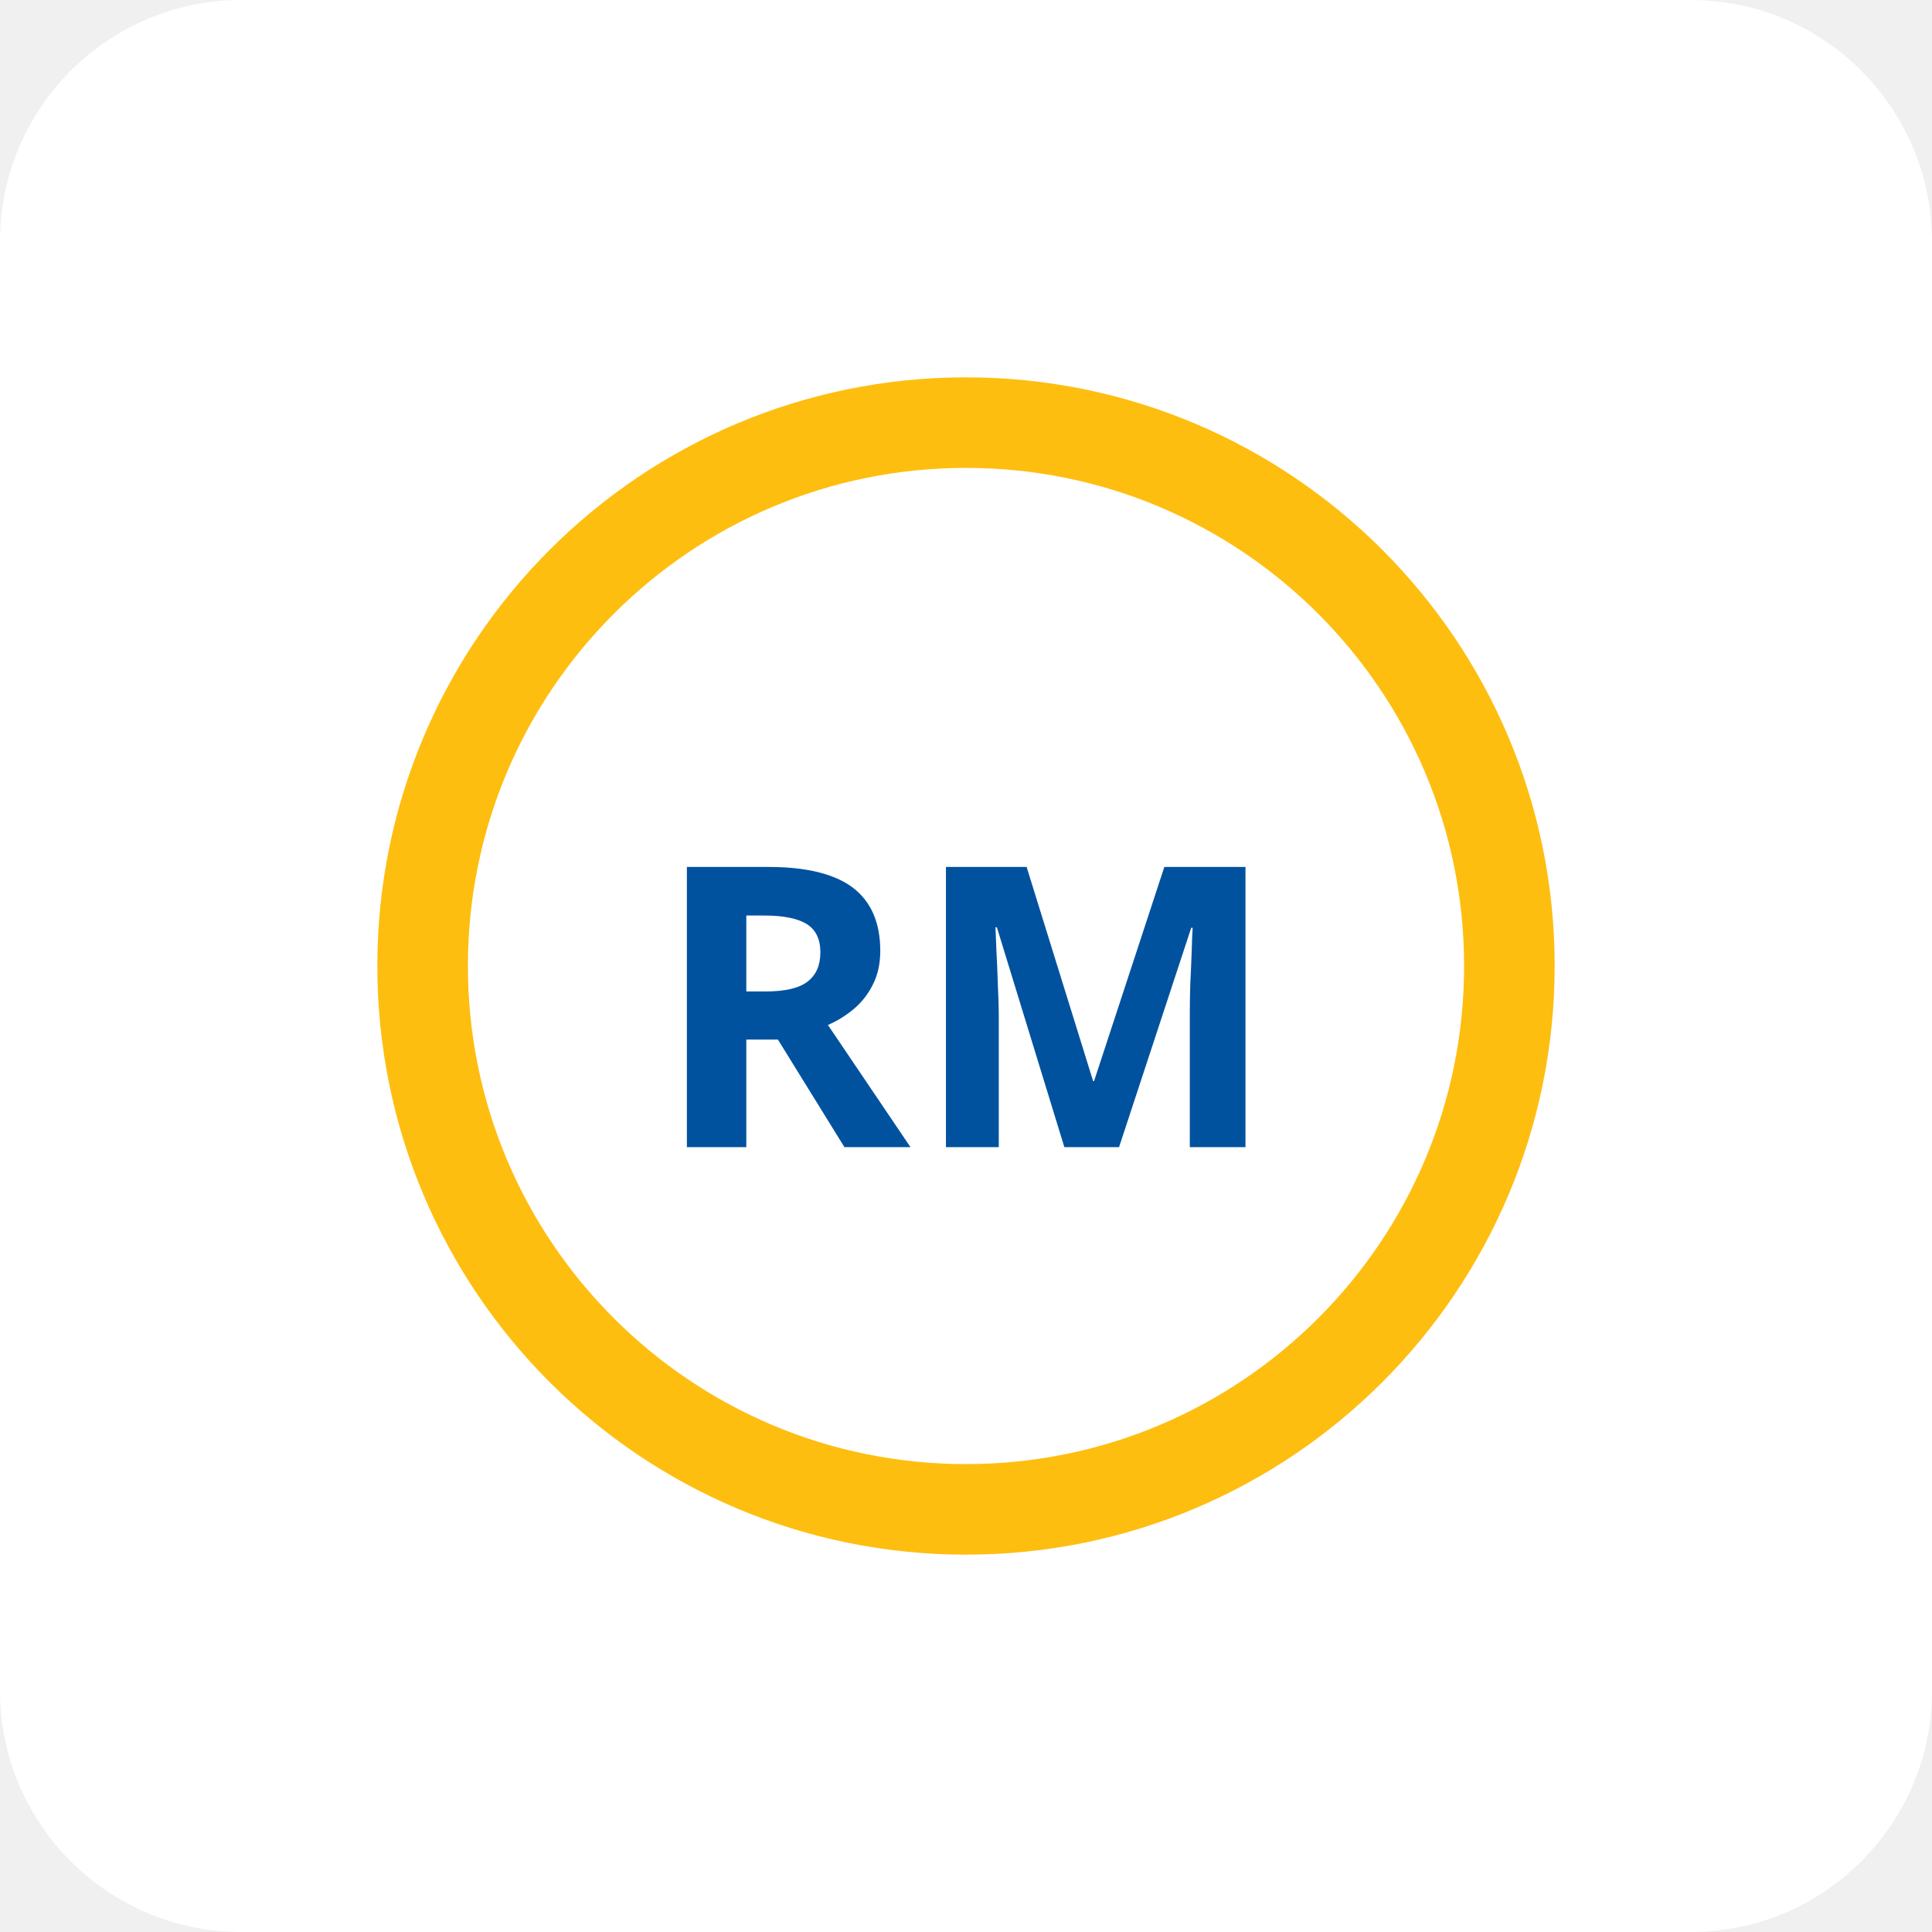
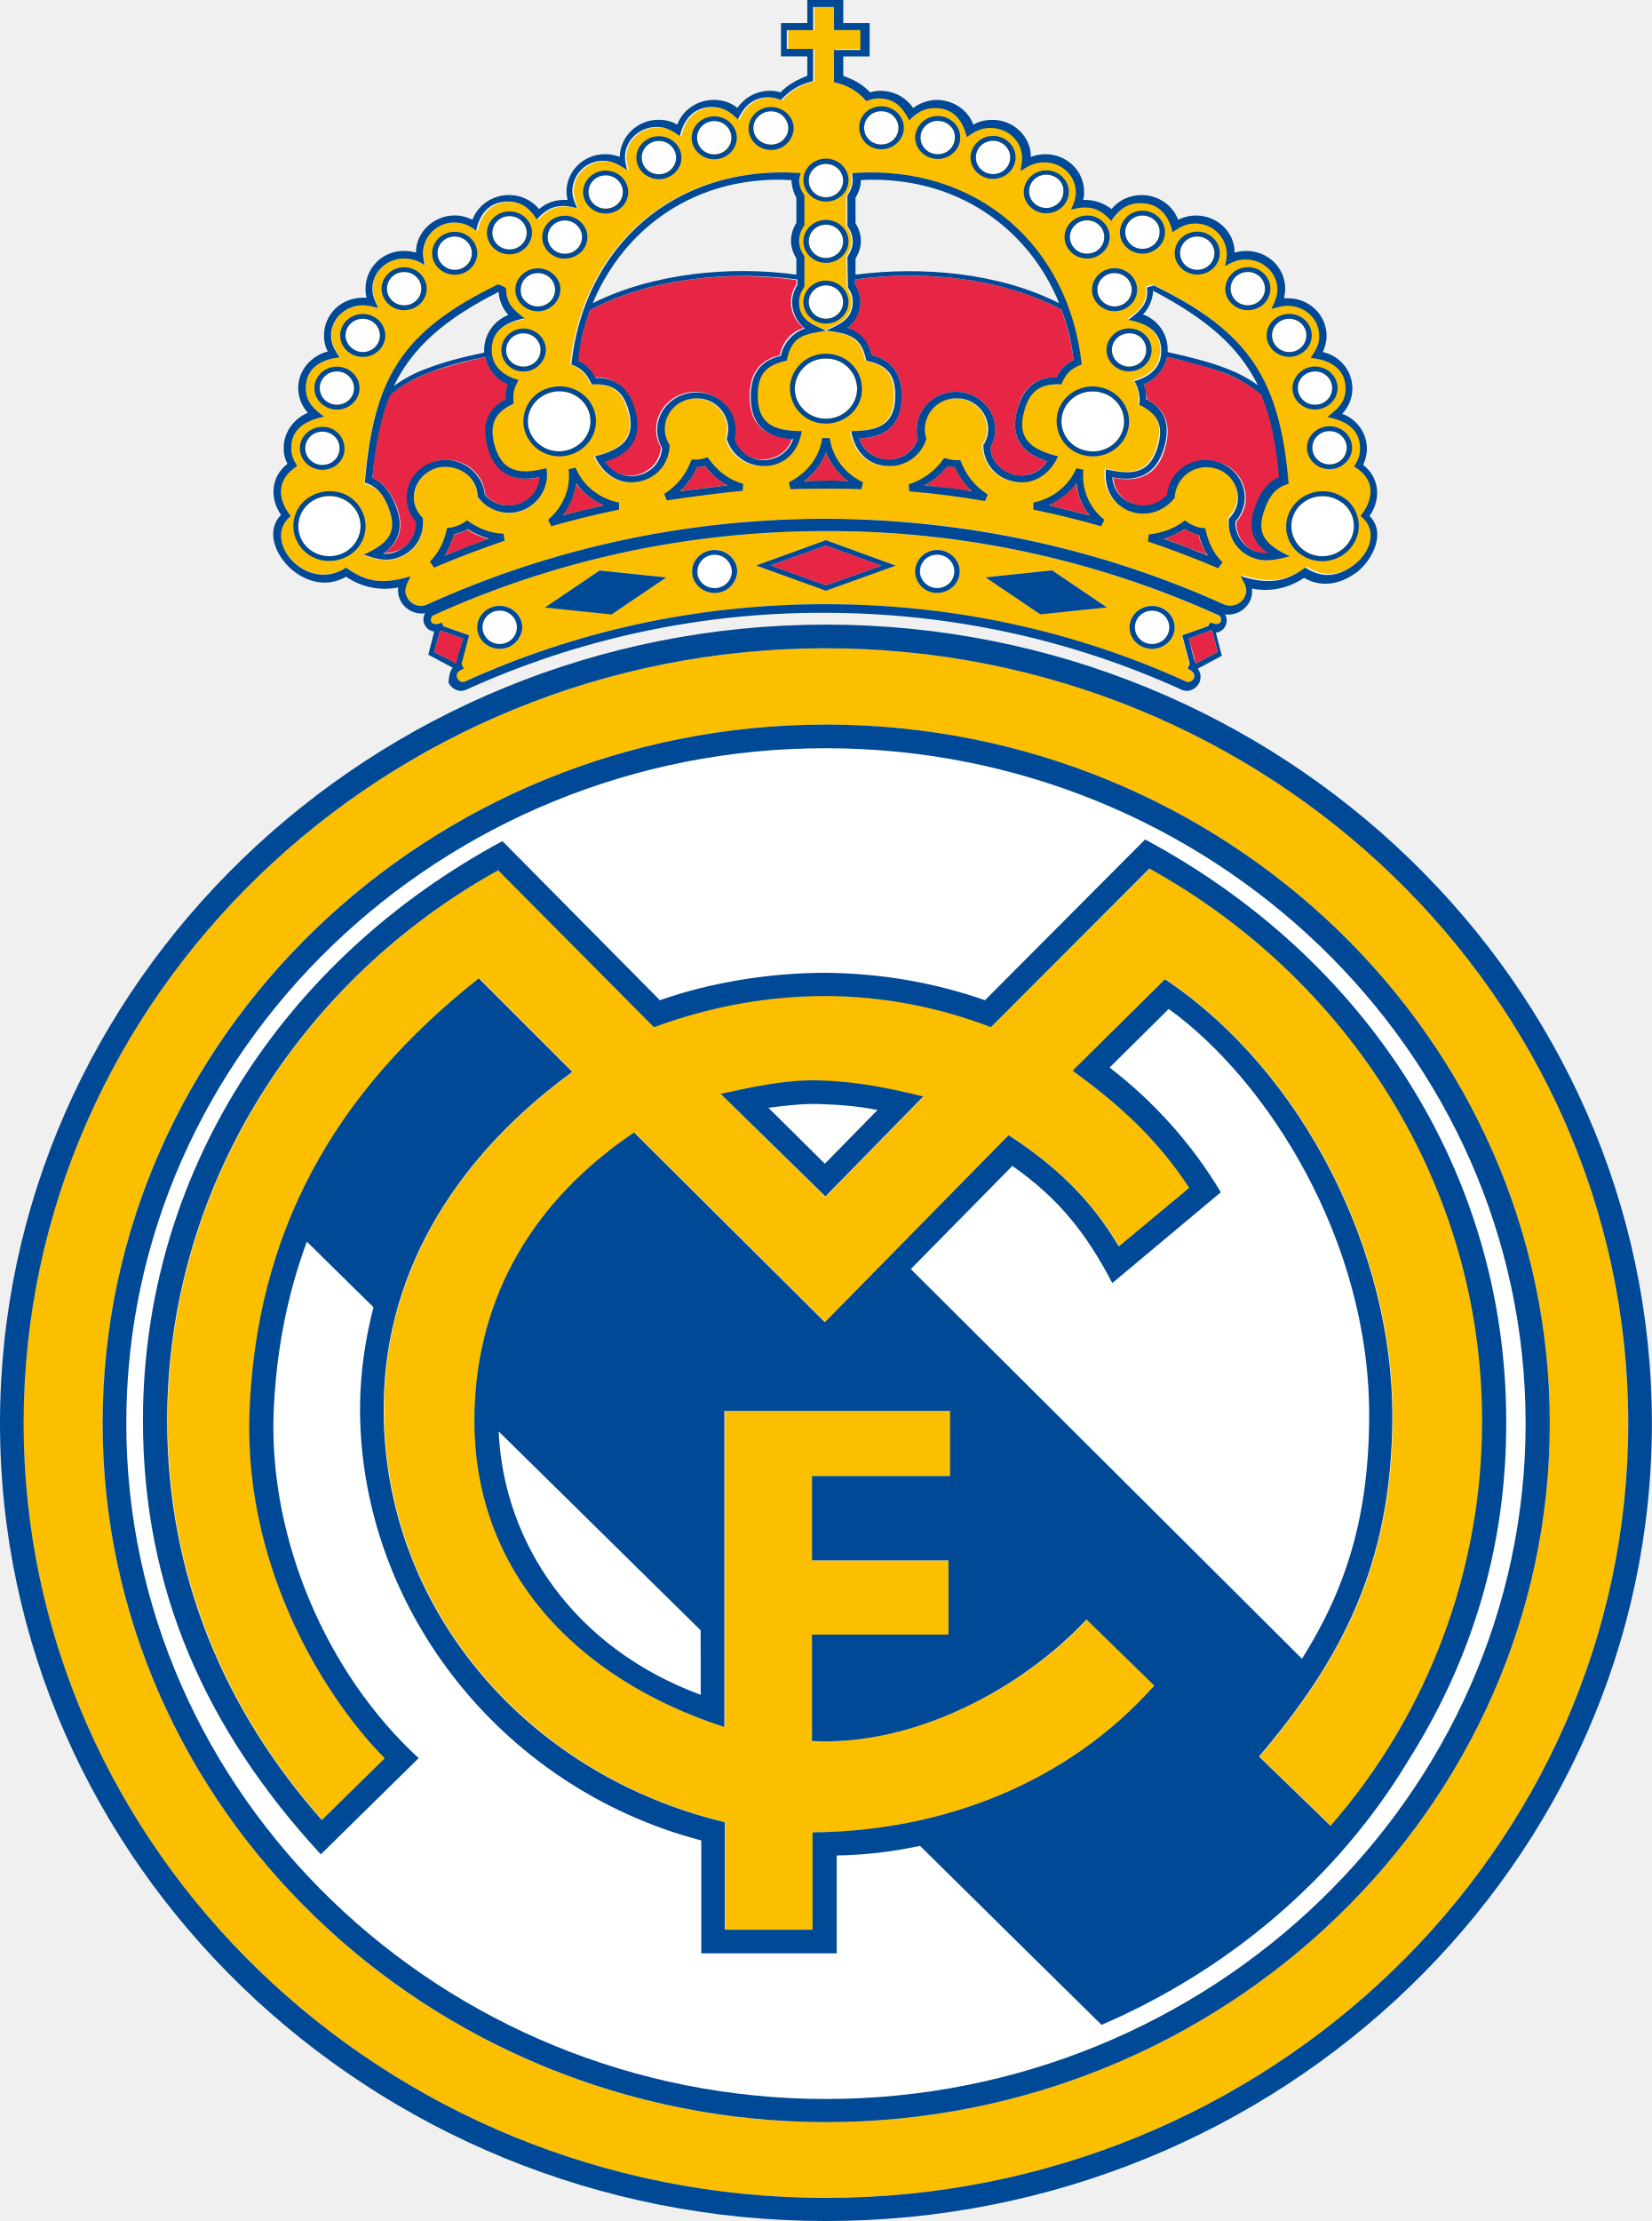
- <svg xmlns="http://www.w3.org/2000/svg" viewBox="0 0 64 64" role="img" aria-label="Real Madrid">
-   <rect width="64" height="64" rx="8" fill="#fff" />
-   <circle cx="32" cy="32" r="18" fill="none" stroke="#FEBE10" stroke-width="3" />
-   <text x="32" y="38" text-anchor="middle" fill="#00529F" font-size="13" font-family="system-ui,sans-serif" font-weight="700">RM</text>
+ <svg xmlns="http://www.w3.org/2000/svg" height="351.664" viewBox="0 0 32 43" width="261.621">
+   <path d="M22.319 12.464c-.187 0-.333-.146-.333-.323s.146-.323.333-.323.333.146.333.323c.01.177-.146.323-.333.323zM2.446 27.559c0-7.214 6.1-13.075 13.554-13.075s13.554 5.871 13.554 13.075c0 7.193-6.1 13.085-13.554 13.085-7.453-.01-13.554-5.892-13.554-13.085zM21.319 7.592c.323.083.52.396.437.708s-.416.5-.739.416-.52-.396-.437-.708.416-.5.739-.416zm.552-1.145c.187 0 .333.146.333.323s-.146.323-.333.323-.333-.146-.333-.323c-.01-.187.146-.323.333-.323zm-.281-1.166c.187 0 .333.146.333.323s-.146.323-.333.323-.333-.146-.333-.323c-.01-.177.146-.323.333-.323zm4.164 3.061c.187 0 .333.146.333.323s-.146.323-.333.323-.333-.146-.333-.323.146-.323.333-.323zm-.281-1.155c.187 0 .333.146.333.323s-.146.323-.333.323-.333-.146-.333-.323.146-.323.333-.323zm-.5-1.02c.187 0 .333.146.333.323s-.156.323-.333.323c-.187 0-.333-.146-.333-.323-.01-.177.146-.323.333-.323zm-.802-.906c.187 0 .333.146.333.323s-.146.323-.333.323-.333-.146-.333-.323.146-.323.333-.323zm-.979-.687c.187 0 .333.146.333.323s-.146.323-.333.323-.333-.146-.333-.323.146-.323.333-.323zm-1.062-.406c.187 0 .333.146.333.323s-.146.323-.333.323-.333-.146-.333-.323.156-.323.333-.323zm-1.072.094c.187 0 .333.146.333.323s-.146.323-.333.323-.333-.146-.333-.323.146-.323.333-.323zm-.791-.885c.187 0 .333.146.333.323s-.156.323-.333.323c-.187 0-.333-.146-.333-.323s.146-.323.333-.323zm-1.031-.656c.187 0 .333.146.333.323s-.146.323-.333.323-.333-.146-.333-.323.146-.323.333-.323zm-1.072-.385c.187 0 .333.146.333.323s-.146.323-.333.323-.333-.146-.333-.323.146-.323.333-.323zm-1.093-.187c.187 0 .333.146.333.323s-.146.323-.333.323-.333-.146-.333-.323c-.01-.177.146-.323.333-.323zM6.673 10.695a.62.62 0 0 1-.822-.229.568.568 0 0 1 .239-.791.62.62 0 0 1 .822.229c.156.281.052.635-.239.791zm4.31-1.978c-.323.083-.656-.104-.739-.416s.115-.635.437-.708c.323-.083.656.104.739.416s-.115.635-.437.708zM16 8.103a.593.593 0 0 1-.604-.583c0-.323.271-.583.604-.583s.604.26.604.583-.271.583-.604.583zm-5.861-1.01c-.187 0-.333-.146-.333-.323s.146-.323.333-.323.333.146.333.323-.156.323-.333.323zm.281-1.166c-.187 0-.333-.146-.333-.323s.146-.323.333-.323.333.146.333.323-.156.323-.333.323zM6.246 8.998c-.187 0-.333-.146-.333-.323s.146-.323.333-.323.333.146.333.323c.01.177-.146.323-.333.323zm.281-1.166c-.187 0-.333-.146-.333-.323s.156-.323.333-.323c.187 0 .333.146.333.323.01.177-.146.323-.333.323zm.5-1.02c-.187 0-.333-.146-.333-.323s.146-.323.333-.323.333.146.333.323c.01.177-.146.323-.333.323zm.802-.906c-.187 0-.333-.146-.333-.323s.146-.323.333-.323.333.146.333.323-.146.323-.333.323zm.979-.687c-.187 0-.333-.146-.333-.323s.146-.323.333-.323.333.146.333.323c.01.177-.146.323-.333.323zm1.062-.396c-.187 0-.333-.146-.333-.323s.146-.323.333-.323.333.146.333.323-.146.323-.333.323zm1.072.083c-.187 0-.333-.146-.333-.323s.146-.323.333-.323.333.146.333.323c.01.177-.146.323-.333.323zm.791-.874c-.187 0-.333-.146-.333-.323s.156-.323.333-.323c.187 0 .333.146.333.323s-.146.323-.333.323zm1.031-.666c-.187 0-.333-.146-.333-.323s.146-.323.333-.323.333.146.333.323-.146.323-.333.323zm1.072-.385c-.187 0-.333-.146-.333-.323s.156-.323.333-.323c.187 0 .333.146.333.323s-.146.323-.333.323zM16 6.166c-.187 0-.333-.146-.333-.323s.156-.323.333-.323c.187 0 .333.146.333.323s-.146.323-.333.323zm0-1.176c-.187 0-.333-.146-.333-.323s.156-.323.333-.323c.187 0 .333.146.333.323s-.146.323-.333.323zm0-1.176c-.187 0-.333-.146-.333-.323s.156-.323.333-.323c.187 0 .333.146.333.323s-.146.323-.333.323zm-1.062-1.02c-.187 0-.344-.146-.344-.323s.156-.323.344-.323.333.146.333.323c0 .187-.156.323-.333.323zM25.91 9.674c.291.156.396.51.239.791s-.531.385-.822.229a.578.578 0 0 1-.239-.791.62.62 0 0 1 .822-.229zm-7.755 1.707c-.187 0-.333-.146-.333-.323s.146-.323.333-.323.333.146.333.323c.01.177-.146.323-.333.323zm-8.474 1.083c-.187 0-.333-.146-.333-.323s.156-.323.333-.323c.187 0 .333.146.333.323s-.146.323-.333.323zm4.164-1.083c-.187 0-.333-.146-.333-.323s.156-.323.333-.323c.187 0 .333.146.333.323s-.146.323-.333.323z" fill="#fff" />
+   <path d="M18.498 9.039c.094.198.198.344.333.468l-.926-.115a1.42 1.42 0 0 0 .448-.375.64.64 0 0 0 .146.021zm-4.997 0a.76.76 0 0 0 .156-.021c.115.156.271.281.437.375l-.926.115c.146-.135.26-.291.333-.468zm-1.801.739l-.812.198c.146-.177.239-.396.26-.625a1.39 1.39 0 0 0 .552.427zm-3.092.979a1.58 1.58 0 0 0 .177-.406l.042-.01a.7.7 0 0 0 .219-.094 1.5 1.5 0 0 0 .416.187l-.854.323zM16 8.758c.083.219.239.406.427.552-.146 0-.281-.01-.427-.01l-.427.01c.198-.146.344-.333.427-.552zm6.954 1.478c.062.042.146.073.219.094l.042.01c.031.146.094.281.177.406l-.864-.333a1.2 1.2 0 0 0 .427-.177zm-1.843-.26l-.812-.198a1.29 1.29 0 0 0 .541-.427 1.25 1.25 0 0 0 .271.625zm1.051-2.54c.229-.094.396-.291.448-.531.364.083.77.177 1.103.312a2.56 2.56 0 0 1 .739.427c.177.448.281.968.344 1.603-.219.094-.364.312-.448.531-.135.333-.135.677.239.937a.59.59 0 0 1-.635-.614.75.75 0 0 0 .156-.281c.104-.396-.135-.791-.541-.885-.406-.104-.812.135-.916.52-.01.042-.021.083-.021.125-.344.406-1.031.198-1.062-.333.635.125.906-.187 1.01-.604.094-.344.052-.697-.354-.906-.021-.115-.031-.219-.062-.302zM11.43 6c1.208-.645 2.779-.76 3.997-.583V5.5a.621.621 0 0 0 .146.843c-.229.073-.406.239-.468.531-.458.104-.583.437-.583.791 0 .427.177.791.822.822-.073.239-.302.406-.573.406a.59.59 0 0 1-.562-.396c.021-.062.021-.125.021-.187 0-.406-.344-.729-.76-.729s-.76.323-.76.729a.63.63 0 0 0 .094.344.593.593 0 0 1-.448.531.6.6 0 0 1-.656-.26c.614-.187.697-.583.583-.999-.094-.344-.302-.635-.77-.625a.688.688 0 0 0-.333-.333c.062-.333.135-.666.25-.968zm5.132-.593c1.218-.177 2.8-.062 3.997.583a4.34 4.34 0 0 1 .239.979.69.69 0 0 0-.333.333c-.468-.01-.677.281-.76.625-.115.416-.031.812.583.999-.135.208-.396.323-.656.26a.586.586 0 0 1-.448-.531.66.66 0 0 0 .094-.344c0-.406-.333-.729-.76-.729-.416 0-.76.323-.76.729a1.08 1.08 0 0 0 .021.187.6.6 0 0 1-.562.396.6.6 0 0 1-.573-.406c.645-.031.822-.396.822-.822 0-.364-.125-.687-.583-.791a.72.72 0 0 0-.468-.531c.146-.115.25-.302.25-.5 0-.125-.042-.25-.104-.344zM8.297 7.218c.333-.125.739-.229 1.103-.312.052.239.219.437.448.531a.66.66 0 0 0-.042.291c-.416.208-.448.562-.354.906.115.416.375.729 1.01.604-.021.531-.718.739-1.062.333 0-.042-.01-.083-.021-.125-.104-.396-.52-.625-.926-.52s-.645.5-.541.885c.031.104.083.208.156.281.01.219-.104.427-.312.541a.73.73 0 0 1-.323.073c.375-.25.375-.593.239-.937-.094-.208-.229-.427-.458-.52.052-.635.156-1.155.333-1.603.187-.146.427-.312.75-.427zm8.786 3.727L16 11.33l-1.072-.385L16 10.559zm-8.11 1.415l-.094.364-.031.135-.073-.042-.364-.198.094-.344.021-.073.125.042zm14.053 0l.448-.167.021.073.094.354-.354.187-.073.042-.031-.135z" fill="#e62644" />
+   <path d="M21.111 9.976c-.146-.177-.239-.396-.26-.625-.135.187-.333.333-.541.427l.802.198zm1.843.26c-.125.083-.271.146-.416.187l.864.333a1.27 1.27 0 0 1-.177-.406l-.042-.01c-.083-.021-.156-.062-.229-.104zM16 8.758c-.083.219-.229.406-.427.552L16 9.3l.427.01A1.301 1.301 0 0 1 16 8.758zm-7.391 1.999l.864-.333c-.146-.042-.291-.104-.416-.187-.062.042-.146.073-.219.094l-.042.01c-.052.146-.104.291-.187.416zm3.092-.979a1.29 1.29 0 0 1-.541-.427c-.031.229-.115.448-.26.625l.802-.198zm1.801-.739c-.073.177-.187.333-.333.468l.926-.115a1.27 1.27 0 0 1-.437-.375c-.052.01-.104.021-.156.021zm4.997 0a.614.614 0 0 1-.146-.021c-.115.156-.271.281-.448.375l.926.115a1.49 1.49 0 0 1-.323-.437zm7.412.635a.619.619 0 0 0-.822.229c-.156.281-.052.635.239.791a.62.62 0 0 0 .822-.229.56.56 0 0 0-.239-.791zm-4.591-2.082c-.323-.083-.656.104-.739.416s.115.635.437.708c.323.083.656-.104.739-.416s-.115-.635-.437-.708zm.552-1.145c-.187 0-.333.146-.333.323s.156.323.333.323c.187 0 .333-.146.333-.323a.32.32 0 0 0-.333-.323zm-.281-1.166c-.187 0-.333.146-.333.323s.156.323.333.323c.187 0 .333-.146.333-.323s-.146-.323-.333-.323zm4.164 3.061c-.187 0-.333.146-.333.323s.146.323.333.323.333-.146.333-.323-.146-.323-.333-.323zm-.281-1.155c-.187 0-.333.146-.333.323s.146.323.333.323.333-.146.333-.323-.146-.323-.333-.323zm-.5-1.02c-.187 0-.333.146-.333.323s.156.323.333.323c.187 0 .333-.146.333-.323s-.146-.323-.333-.323zm-.802-.906c-.187 0-.333.146-.333.323s.146.323.333.323.333-.146.333-.323-.146-.323-.333-.323zm-.979-.687c-.187 0-.333.146-.333.323s.146.323.333.323.333-.146.333-.323-.146-.323-.333-.323zm-1.062-.406c-.187 0-.333.146-.333.323s.146.323.333.323.333-.146.333-.323c.01-.177-.146-.323-.333-.323zm-1.072.094c-.187 0-.333.146-.333.323s.146.323.333.323.333-.146.333-.323-.146-.323-.333-.323zm-.791-.885c-.187 0-.333.146-.333.323s.146.323.333.323.333-.146.333-.323c.01-.177-.146-.323-.333-.323zm-1.031-.656c-.187 0-.333.146-.333.323s.146.323.333.323.333-.146.333-.323-.146-.323-.333-.323zm-1.072-.385c-.187 0-.333.146-.333.323s.146.323.333.323.333-.146.333-.323c.01-.177-.146-.323-.333-.323zm-1.093-.187c-.187 0-.333.146-.333.323s.146.323.333.323.333-.146.333-.323-.146-.323-.333-.323zM6.673 10.695c.291-.156.396-.51.239-.791a.616.616 0 0 0-.822-.229c-.291.156-.396.51-.239.791s.531.385.822.229zm4.31-1.978c.323-.083.52-.396.437-.708s-.416-.5-.739-.416-.52.396-.437.708a.61.61 0 0 0 .739.416zM16 8.103c.333 0 .604-.26.604-.583A.593.593 0 0 0 16 6.937a.593.593 0 0 0-.604.583c0 .323.271.583.604.583zm-5.861-1.01c.187 0 .333-.146.333-.323s-.146-.323-.333-.323-.333.146-.333.323c-.01.177.146.323.333.323zm.281-1.166c.187 0 .333-.146.333-.323s-.146-.323-.333-.323-.333.146-.333.323c-.01.177.146.323.333.323zM6.246 8.998c.187 0 .333-.146.333-.323s-.146-.323-.333-.323-.333.146-.333.323.146.323.333.323zm.281-1.166c.187 0 .333-.146.333-.323a.333.333 0 0 0-.333-.323c-.187 0-.333.146-.333.323s.146.323.333.323zm.5-1.02c.187 0 .333-.146.333-.323s-.146-.323-.333-.323-.333.146-.333.323.156.323.333.323zm.802-.906c.187 0 .333-.146.333-.323s-.146-.323-.333-.323-.333.146-.333.323.146.323.333.323zm.979-.687c.187 0 .333-.146.333-.323s-.146-.323-.333-.323-.333.146-.333.323.156.323.333.323zm1.062-.396c.187 0 .333-.146.333-.323s-.146-.323-.333-.323-.333.146-.333.323.146.323.333.323zm1.072.083c.187 0 .333-.146.333-.323s-.146-.323-.333-.323-.333.146-.333.323.146.323.333.323zm.791-.874c.187 0 .333-.146.333-.323s-.146-.323-.333-.323-.333.146-.333.323.146.323.333.323zm1.031-.666c.187 0 .333-.146.333-.323s-.146-.323-.333-.323-.333.146-.333.323.146.323.333.323zm1.072-.385c.187 0 .333-.146.333-.323s-.146-.323-.333-.323-.333.146-.333.323.146.323.333.323zM16 6.166c.187 0 .333-.146.333-.323s-.146-.323-.333-.323-.333.146-.333.323.146.323.333.323zm0-1.176c.187 0 .333-.146.333-.323s-.146-.323-.333-.323-.333.146-.333.323.146.323.333.323zm0-1.176c.187 0 .333-.146.333-.323s-.146-.323-.333-.323-.333.146-.333.323.146.323.333.323zm-1.062-1.02c.187 0 .333-.146.333-.323a.333.333 0 0 0-.333-.323c-.187 0-.344.146-.344.323 0 .187.156.323.344.323zm9.244 7.964c.281.146.5.083.77-.01-.448-.219-.687-.416-.479-.926.094-.229.208-.406.458-.479-.156-1.988-.729-2.936-2.602-3.841l-.135.042c0 .021.01.042.01.073 0 .271-.156.406-.364.552.333.062.635.219.635.604 0 .323-.229.5-.52.583.094.177.115.25.094.458.385.177.468.406.364.791-.146.541-.479.593-1.01.458a.739.739 0 0 0 1.332.552c0-.052.01-.094.021-.146.083-.312.416-.51.75-.427s.531.406.437.718c-.031.104-.083.187-.156.26-.01.312.125.593.396.739zm-8.703-7.277c0-.042.01-.083.01-.135-2.446-.177-4.206 1.437-4.445 3.706.219.083.302.177.396.385.427-.021.614.146.718.52.146.531-.125.739-.656.874.156.344.479.583.895.479a.71.71 0 0 0 .552-.697.552.552 0 0 1-.094-.312c0-.323.271-.593.614-.593.333 0 .614.26.614.593a.59.59 0 0 1-.031.187.73.73 0 0 0 .718.531c.427 0 .677-.302.739-.677-.541 0-.854-.135-.854-.687 0-.396.146-.593.562-.677.094-.489.354-.52.77-.583.427.073.677.094.77.583.416.083.562.281.562.677 0 .552-.312.687-.854.687.062.375.312.677.739.677a.75.75 0 0 0 .718-.531.589.589 0 0 1-.031-.187c0-.323.271-.593.614-.593s.614.26.614.593a.55.55 0 0 1-.094.312c.01.333.219.614.552.697.416.104.739-.135.895-.479-.531-.135-.791-.344-.656-.874.104-.375.291-.541.718-.52.104-.208.177-.302.396-.385-.239-2.269-1.988-3.883-4.445-3.706a.55.55 0 0 1 .01.135c0 .115-.042.208-.104.302v.573c.062.094.104.187.104.302s-.042.208-.104.302l.01.593c.052.083.094.177.094.281 0 .344-.26.437-.52.552-.26-.115-.52-.219-.52-.552 0-.115.042-.208.104-.302v-.562a.529.529 0 0 1-.104-.302c0-.115.042-.208.104-.302v-.583a.598.598 0 0 1-.083-.302zM7.526 9.82c.198.51-.031.708-.479.926.271.094.489.156.77.01a.7.7 0 0 0 .375-.718.603.603 0 0 1-.156-.26.614.614 0 0 1 .448-.729.614.614 0 0 1 .77.573c.468.593 1.416.281 1.332-.552-.531.125-.864.073-1.01-.458-.104-.375-.021-.614.364-.791a.69.69 0 0 1 .094-.458c-.291-.083-.52-.26-.52-.583 0-.396.302-.541.635-.604-.198-.156-.354-.281-.354-.552 0-.021 0-.052-.135-.094-1.905.906-2.436 1.822-2.602 3.831.26.062.375.229.468.458zm16.198 1.884c-2.342-1.062-4.966-1.666-7.724-1.666s-5.371.593-7.714 1.655c-.156.073-.333 0-.406-.146-.073-.156 0-.271.073-.396-.479.146-.833.146-1.249-.167-.77.5-1.655-.531-1.072-.999-.271-.344-.271-.718.125-.968a.599.599 0 0 1-.115-.354c0-.385.302-.541.635-.604-.198-.146-.354-.281-.354-.552 0-.396.323-.562.666-.593-.094-.146-.167-.25-.167-.427 0-.323.271-.583.614-.583.104 0 .208.031.302.062-.062-.135-.115-.239-.115-.385 0-.323.271-.583.614-.583.167 0 .26.062.406.125a.885.885 0 0 1-.042-.229c0-.323.271-.593.614-.593.187 0 .291.073.437.167.073-.312.25-.562.614-.562.271 0 .427.146.562.344.146-.156.281-.26.51-.26.094 0 .177.021.271.042a.764.764 0 0 1-.094-.333c0-.323.271-.583.604-.583.198 0 .302.083.458.177-.01-.073-.042-.167-.042-.25 0-.323.271-.583.614-.583.198 0 .302.073.448.177.073-.312.25-.562.625-.562.229 0 .354.094.5.239.115-.25.281-.427.593-.427a.66.66 0 0 1 .239.052 1.07 1.07 0 0 1 .625-.364V.951h-.51V.576h.51V.129h.406v.448h.51v.364h-.51v.625a1.1 1.1 0 0 1 .625.364.66.66 0 0 1 .239-.052c.312 0 .479.187.593.427.146-.146.281-.239.5-.239.375 0 .552.26.614.562.146-.104.26-.177.458-.177.333 0 .614.26.614.583 0 .083-.021.177-.031.25.156-.094.26-.167.458-.167.333 0 .614.26.614.583 0 .125-.042.219-.094.333a1.13 1.13 0 0 1 .271-.042c.229 0 .364.104.51.26.135-.208.291-.344.562-.344.375 0 .552.26.625.562.146-.094.25-.167.437-.167.333 0 .614.26.614.593 0 .073-.021.156-.031.229.135-.073.239-.125.396-.125.333 0 .614.26.614.583 0 .146-.052.25-.115.375.104-.031.198-.062.312-.062.333 0 .614.26.614.583 0 .177-.073.281-.167.427.354.031.677.198.677.593 0 .271-.156.406-.354.552.333.073.635.219.635.604 0 .146-.042.239-.115.354.406.25.396.614.125.958.354.281.167.718-.125.947-.302.229-.614.271-.947.052-.416.312-.77.312-1.249.167l.073.146c.094.26-.146.52-.416.427zm-14.636.593l-.5-.177-.042-.073c-.042.021-.073.021-.104.031-.135.01-.125-.135-.062-.167 2.311-1.051 4.882-1.634 7.61-1.634s5.299.583 7.61 1.634c.062.031.073.177-.062.167-.031 0-.062-.01-.104-.031l-.042.073-.5.177.146.552-.042.094c.26.115.083.302-.031.25-2.124-.968-4.487-1.499-6.985-1.499s-4.861.531-6.985 1.499c-.052.021-.115 0-.146-.062s0-.104.042-.146c.021-.021.052-.031.083-.042l-.042-.094zm2.759-.406l1.062-.718-1.291-.135-1.062.718zm10.472.666c.239 0 .437-.187.437-.416s-.198-.416-.437-.416-.437.187-.437.416c.01.229.198.416.437.416zm-8.474-1.083c.239 0 .437-.187.437-.416s-.198-.416-.437-.416-.437.187-.437.416.198.416.437.416zm-4.164 1.083c.239 0 .437-.187.437-.416s-.187-.416-.437-.416c-.239 0-.437.187-.437.416s.198.416.437.416zm8.474-1.083c.239 0 .437-.187.437-.416s-.198-.416-.437-.416a.42.42 0 0 0-.427.416c0 .229.198.416.427.416zm1.999.416l1.291-.135-1.062-.718-1.291.135zm-2.8-.947L16 10.455l-1.353.489 1.353.489zM1.988 27.559c0 7.443 6.308 13.533 14.012 13.533 7.714 0 14.022-6.09 14.022-13.533 0-7.464-6.308-13.533-14.022-13.533S1.988 20.095 1.988 27.559zm29.554 0c0 8.255-6.975 15.001-15.542 15.001S.458 35.814.458 27.559c0-8.265 6.975-15.011 15.542-15.011 8.567-.01 15.542 6.735 15.542 15.011zM13.96 21.177l2.03 1.999 1.895-1.936c-.666-.167-1.301-.291-1.999-.312-.645-.031-1.301.115-1.926.25zm5.34-1.395l2.977-2.967c3.852 2.134 6.444 6.131 6.444 10.701 0 2.977-1.093 5.705-2.936 7.839l-1.385-1.343c1.561-1.843 2.582-3.675 2.582-6.61 0-3.133-1.697-6.631-4.403-8.442l-1.79 1.77c.916.666 1.645 1.332 2.259 2.269l-1.364 1.135c-.541-.916-1.239-1.561-2.134-2.155l-3.56 3.623-3.696-3.675c-1.915 1.291-3.04 3.133-3.092 5.424-.062 3.05 1.978 5.163 4.841 6.09v-6.121h4.372v1.26H15.74v1.634h2.644v1.437H15.74v2.061c1.957.094 4.049-.999 5.319-2.353l1.312 1.28c-1.676 1.874-4.091 2.821-6.621 2.842v1.884h-1.697v-2.082c-3.862-.926-6.662-4.195-6.61-8.099.031-2.675 1.509-4.872 3.654-6.433l-1.811-1.811c-2.811 2.217-4.32 4.924-4.445 8.442-.094 3.113 1.572 5.611 2.623 6.662l-1.218 1.197c-1.884-2.124-2.998-4.747-2.998-7.735 0-4.539 2.592-8.536 6.412-10.67l3.019 3.04c1.072-.396 2.186-.604 3.331-.604a9.51 9.51 0 0 1 3.196.604z" fill="#fcbf00" />
+   <path d="M32 27.559c0 8.505-7.183 15.448-16 15.448-8.828 0-16-6.943-16-15.448C0 19.043 7.183 12.09 16 12.09c8.828 0 16 6.954 16 15.469zm-.458 0c0-8.265-6.975-15.011-15.542-15.011S.458 19.293.458 27.559c0 8.255 6.975 15.001 15.542 15.001s15.542-6.746 15.542-15.001zm-29.096 0c0 7.193 6.1 13.085 13.554 13.085s13.554-5.882 13.554-13.085c0-7.214-6.1-13.075-13.554-13.075-7.453-.01-13.554 5.861-13.554 13.075zm-.458 0c0-7.464 6.308-13.533 14.012-13.533 7.714 0 14.022 6.069 14.022 13.533 0 7.443-6.308 13.533-14.022 13.533-7.714-.01-14.012-6.09-14.012-13.533zm15.656-2.988l7.578 7.547c.864-1.374 1.301-2.779 1.301-4.726 0-3.394-1.978-6.485-3.883-7.859l-1.145 1.135a8.67 8.67 0 0 1 2.155 2.415l-2.103 1.759c-.5-.958-1.031-1.634-1.936-2.269zm9.608 9.567c-1.364 2.238-3.446 4.008-5.913 5.07L20.112 38l-2.29-2.259a8.24 8.24 0 0 1-1.614.187v1.895h-2.623v-2.186c-3.935-1.031-6.652-4.591-6.61-8.453.01-.645.104-1.27.26-1.874l-1.291-1.27c-.385 1.041-.604 2.165-.645 3.362-.073 2.394 1.01 4.986 2.811 6.641l-1.895 1.863c-2.228-2.415-3.446-5.132-3.446-8.401 0-4.768 2.707-8.932 6.964-11.222l3.05 3.081c1.01-.354 2.155-.531 3.206-.531 1.135.01 2.165.208 3.092.531l3.102-3.113c4.289 2.301 6.995 6.465 6.995 11.263.01 2.436-.666 4.643-1.926 6.621zm-13.679-2.571L9.66 27.715c.094 2.155 1.457 4.195 3.914 5.101zM19.3 19.782l-.104.104A9.025 9.025 0 0 0 16 19.283c-1.145 0-2.259.208-3.331.604l-3.019-3.04c-3.82 2.124-6.412 6.121-6.412 10.66 0 2.998 1.114 5.611 2.998 7.735l1.218-1.197c-1.051-1.051-2.717-3.55-2.623-6.662.125-3.519 1.634-6.225 4.445-8.442l1.811 1.811c-2.144 1.561-3.623 3.758-3.654 6.433-.052 3.904 2.738 7.172 6.61 8.099v2.082h1.697V35.48c2.54-.021 4.955-.968 6.621-2.842l-1.312-1.28c-1.27 1.353-3.352 2.457-5.319 2.353V31.65h2.644v-1.437h-2.644v-1.634h2.675v-1.26h-4.372v6.121c-2.863-.926-4.913-3.04-4.841-6.09.052-2.29 1.176-4.133 3.092-5.424l3.696 3.675 3.56-3.623c.906.593 1.593 1.239 2.134 2.155l1.364-1.135c-.614-.937-1.343-1.603-2.259-2.269l1.79-1.77c2.707 1.811 4.403 5.309 4.403 8.442 0 2.925-1.02 4.768-2.582 6.61l1.385 1.343a11.91 11.91 0 0 0 2.936-7.839c0-4.57-2.592-8.567-6.444-10.701zm-5.34 1.395c.625-.135 1.28-.281 1.926-.26.697.021 1.332.146 1.999.312l-1.895 1.936zm.926.271l1.093 1.083 1.02-1.041c-.364-.073-.739-.104-1.135-.115-.239-.01-.604.021-.979.073zm8.141-9.088l.094.364.042.125.073-.042.354-.187-.094-.354-.021-.073zm.697-.656c.271.094.51-.177.385-.406l-.073-.146c.479.146.833.146 1.249-.167.333.219.635.177.947-.052.302-.229.479-.666.125-.947.271-.344.281-.718-.125-.958.073-.115.115-.208.115-.354 0-.385-.302-.541-.635-.604.198-.156.354-.281.354-.552 0-.396-.323-.562-.677-.593.094-.146.167-.239.167-.427 0-.323-.271-.583-.614-.583-.104 0-.208.031-.312.062.062-.135.115-.229.115-.375 0-.323-.271-.583-.614-.583-.167 0-.26.052-.396.125.01-.073.031-.156.031-.229a.604.604 0 0 0-.614-.593c-.187 0-.291.073-.437.167-.073-.312-.25-.562-.625-.562-.271 0-.427.146-.562.344-.146-.156-.281-.26-.51-.26-.094 0-.187.021-.271.042.052-.115.094-.208.094-.333 0-.323-.271-.583-.614-.583-.198 0-.302.073-.458.167.01-.073.031-.167.031-.25 0-.323-.271-.583-.614-.583-.198 0-.302.073-.458.177-.073-.312-.25-.562-.614-.562-.229 0-.354.094-.5.239-.125-.25-.281-.427-.593-.427-.094 0-.156.021-.239.052a1.07 1.07 0 0 0-.625-.364V.961h.51V.576h-.51V.129h-.406v.448h-.51v.364h.51v.625c-.26.062-.427.156-.625.364a.661.661 0 0 0-.239-.052c-.312 0-.479.187-.593.427-.146-.146-.281-.239-.5-.239-.375 0-.552.26-.625.562-.146-.104-.26-.177-.448-.177-.333 0-.614.26-.614.583 0 .083.021.177.042.25-.156-.094-.271-.177-.458-.177a.593.593 0 0 0-.604.583c0 .125.042.219.094.333-.094-.021-.177-.042-.271-.042-.229 0-.364.104-.51.26-.135-.208-.291-.344-.562-.344-.375 0-.552.26-.614.562-.115-.083-.229-.156-.416-.156a.604.604 0 0 0-.614.593c0 .073.021.156.031.229A.714.714 0 0 0 7.828 5c-.333 0-.614.26-.614.583 0 .146.052.25.115.375-.094-.021-.187-.052-.302-.052-.333 0-.614.26-.614.583 0 .177.073.281.167.427-.344.031-.656.198-.656.593 0 .271.156.406.354.552-.333.073-.635.219-.635.604 0 .146.042.239.115.354-.396.25-.396.625-.125.968-.583.468.302 1.509 1.072.999.416.312.77.312 1.249.167-.062.135-.146.25-.073.396a.3.3 0 0 0 .406.146c2.342-1.062 4.955-1.655 7.714-1.655 2.769.01 5.382.604 7.724 1.666zm-14.751.656l-.323-.115-.125-.042-.021.073-.094.344.354.187.073.042.031-.135zm-.208.562l-.468-.25.115-.448c-.177-.021-.26-.219-.177-.354a.461.461 0 0 1-.479-.25c-.042-.083-.052-.167-.042-.25a1.32 1.32 0 0 1-1.01-.208c-.822.479-1.79-.666-1.26-1.197-.239-.344-.177-.76.125-.989a.629.629 0 0 1-.073-.312c0-.302.198-.562.468-.677a.705.705 0 0 1-.187-.479c0-.344.25-.625.573-.708a.629.629 0 0 1-.073-.312c0-.406.333-.729.75-.729H7.1a.736.736 0 0 1 .729-.906.81.81 0 0 1 .229.031c0-.396.344-.718.75-.718a.76.76 0 0 1 .344.083c.104-.281.385-.479.708-.479a.76.76 0 0 1 .583.271.75.75 0 0 1 .5-.177h.052c-.01-.052-.021-.104-.021-.156 0-.406.333-.729.75-.729.104 0 .198.021.281.052.01-.396.344-.718.75-.718.135 0 .26.031.364.094.104-.281.385-.479.708-.479.177 0 .333.052.458.156.135-.198.364-.333.635-.333.073 0 .135.01.198.031.125-.125.271-.219.448-.291l.073-.031v-.375h-.51V.441h.51v-.448h.697v.448h.51v.645h-.51v.375l.073.031a1.15 1.15 0 0 1 .448.291c.062-.021.125-.031.198-.031.271 0 .5.135.635.333.125-.094.291-.156.458-.156.323 0 .604.198.708.479.104-.062.229-.094.364-.094.416 0 .75.323.75.718.083-.031.177-.052.281-.052.416 0 .75.323.75.729 0 .052 0 .104-.021.156h.052a.833.833 0 0 1 .5.177c.135-.167.344-.271.583-.271.323 0 .604.198.708.479a.76.76 0 0 1 .344-.083c.416 0 .75.323.75.718a.812.812 0 0 1 .229-.031c.416 0 .75.323.75.729 0 .062-.01.125-.021.187h.073c.416 0 .75.323.75.729 0 .115-.031.219-.073.312.333.073.573.364.573.708a.71.71 0 0 1-.198.489.72.72 0 0 1 .479.677c0 .115-.031.219-.073.312.302.229.364.645.125.989.333.333.042.864-.239 1.083-.271.208-.656.333-1.031.115-.291.198-.656.281-1.01.208.042.291-.229.541-.52.5.083.135 0 .333-.177.354l.115.448-.468.25c.062.073.073.177.031.271-.062.125-.208.198-.344.135-2.103-.958-4.445-1.489-6.933-1.489a16.65 16.65 0 0 0-6.923 1.489c-.135.062-.281-.01-.344-.135.01-.115.021-.219.083-.291zm.323-.625l-.146.552.042.094c-.021.01-.052.021-.083.042-.042.031-.073.073-.042.146.031.062.094.083.146.062 2.124-.968 4.487-1.499 6.985-1.499 2.509 0 4.861.531 6.985 1.499.104.052.291-.135.031-.25l.042-.094-.146-.552.5-.177.042-.073c.042.021.073.021.104.031.135.01.125-.135.062-.167A18.307 18.307 0 0 0 16 10.278c-2.727 0-5.299.583-7.61 1.634-.062.031-.073.177.062.167.031 0 .062-.01.104-.031l.031.073zm11.43-6.433c-.593-1.447-1.988-2.478-3.841-2.384 0 .125-.042.239-.104.344v.489c.062.104.104.219.104.344s-.042.25-.104.344v.312c1.27-.167 2.769-.042 3.945.552zM16.562 5.5a.621.621 0 0 1-.146.843c.229.073.406.239.468.531.458.104.583.437.583.791 0 .427-.177.791-.822.822.073.239.302.406.573.406a.59.59 0 0 0 .562-.396c-.021-.062-.021-.125-.021-.187 0-.406.344-.729.76-.729s.76.323.76.729c0 .125-.031.239-.094.344.01.25.187.458.448.531.26.062.52-.042.656-.26-.614-.187-.697-.583-.583-.999.094-.344.302-.635.76-.625.083-.167.198-.271.333-.333-.042-.344-.115-.666-.239-.979-1.208-.645-2.779-.76-3.997-.583zm-1.083-2.02c0 .115.042.208.104.302v.573c-.062.094-.104.187-.104.302s.042.208.104.302v.583c-.062.094-.104.187-.104.302 0 .344.26.437.52.552.26-.115.52-.219.52-.552 0-.104-.031-.208-.094-.281l-.01-.593c.062-.094.104-.187.104-.302s-.042-.208-.104-.302v-.583c.062-.094.104-.187.104-.302 0-.042-.01-.083-.01-.135 2.446-.177 4.206 1.437 4.445 3.706-.219.083-.302.177-.396.385-.427-.021-.614.146-.718.52-.146.531.125.739.656.874-.156.344-.479.583-.895.479a.711.711 0 0 1-.552-.697.552.552 0 0 0 .094-.312.604.604 0 0 0-.614-.593.604.604 0 0 0-.614.593.59.59 0 0 0 .031.187.74.74 0 0 1-.718.531c-.427 0-.677-.302-.739-.677.541 0 .854-.135.854-.687 0-.396-.146-.593-.562-.677-.094-.489-.354-.52-.77-.583-.427.073-.677.094-.77.583-.416.083-.562.281-.562.677 0 .552.312.687.854.687-.062.375-.312.677-.739.677a.75.75 0 0 1-.718-.531.59.59 0 0 0 .031-.187.604.604 0 0 0-.614-.593c-.344 0-.614.26-.614.593a.55.55 0 0 0 .094.312c-.01.333-.219.614-.552.697-.416.104-.739-.135-.895-.479.531-.135.791-.344.656-.874-.104-.375-.291-.541-.718-.52-.104-.208-.177-.302-.396-.385.239-2.269 1.988-3.883 4.445-3.706a.36.36 0 0 0-.031.135zM11.43 6c-.115.312-.198.635-.229.979.135.062.25.167.333.333.468-.01.677.281.77.625.115.416.031.812-.583.999.135.208.396.323.656.26s.437-.281.448-.531a.656.656 0 0 1-.094-.344c0-.406.344-.729.76-.729s.76.323.76.729c0 .062-.01.125-.021.187a.6.6 0 0 0 .562.396c.271 0 .489-.167.573-.406-.645-.031-.822-.396-.822-.822 0-.364.125-.687.583-.791a.72.72 0 0 1 .468-.531.652.652 0 0 1-.25-.5c0-.125.042-.25.104-.344v-.104c-1.239-.167-2.811-.052-4.018.593zm3.904-2.519c-1.863-.104-3.248.937-3.852 2.384 1.166-.583 2.675-.729 3.945-.552V5c-.062-.104-.104-.219-.104-.344s.042-.25.104-.344v-.489a.734.734 0 0 1-.094-.344zm7.578 6.621l.042-.031c.083.062.156.104.26.135.042.01.094.01.135.021.052.26.146.468.333.656l-.083.115a19.41 19.41 0 0 0-1.364-.52l.021-.135c.229-.021.468-.104.656-.239zm.042.135c-.125.083-.271.146-.416.187a21.24 21.24 0 0 1 .864.333 1.27 1.27 0 0 1-.177-.406l-.042-.01c-.083-.021-.156-.062-.229-.104zm-7.027-1.759h.146c.052.375.302.697.645.854l-.031.135c-.229-.01-.458-.01-.687-.01s-.458 0-.687.01l-.031-.135c.344-.167.593-.479.645-.854zm.073.281c-.083.219-.229.406-.427.552.146 0 .281-.01.427-.01a5.84 5.84 0 0 1 .427.01A1.301 1.301 0 0 1 16 8.758zm-7.589 2.228l-.083-.115c.187-.198.281-.396.333-.656a.65.65 0 0 0 .385-.146c.219.156.437.25.708.26l.021.135a19.41 19.41 0 0 0-1.364.52zm.198-.229a21.24 21.24 0 0 1 .864-.333c-.146-.042-.291-.104-.416-.187-.062.042-.146.073-.219.094l-.042.01c-.052.146-.104.291-.187.416zm3.383-1.031v.135a18.54 18.54 0 0 0-1.312.323l-.062-.125c.281-.239.448-.604.396-.979l.135-.031c.146.354.468.604.843.677zm-.291.052a1.29 1.29 0 0 1-.541-.427c-.031.229-.115.448-.26.625.26-.073.531-.135.802-.198zm1.218-.094l-.052-.125c.26-.167.427-.385.531-.666h.083c.083 0 .146-.021.229-.042.177.25.385.427.687.51l-.01.135a31.34 31.34 0 0 0-1.468.187zm.583-.645c-.073.177-.187.333-.333.468l.926-.115a1.27 1.27 0 0 1-.437-.375c-.052.01-.104.021-.156.021zm4.112.468l-.01-.135a1.31 1.31 0 0 0 .687-.51c.083.021.146.042.229.042h.083c.104.281.271.5.531.666l-.052.125c-.479-.083-.968-.146-1.468-.187zm.885-.468a.614.614 0 0 1-.146-.021c-.115.156-.271.281-.448.375.312.031.625.062.926.115a1.49 1.49 0 0 1-.323-.437zm2.894 1.02l-.062.125c-.427-.125-.864-.229-1.312-.323v-.135c.364-.073.687-.323.833-.666l.135.031a1.08 1.08 0 0 0 .406.968zm-.281-.083c-.146-.177-.239-.396-.26-.625-.135.187-.333.333-.541.427l.802.198zm.208-2.384c-.323-.083-.656.104-.739.416s.115.635.437.708c.323.083.656-.104.739-.416s-.115-.635-.437-.708zm.021-.094c.375.094.604.458.51.822s-.479.583-.854.489a.679.679 0 0 1-.51-.822c.094-.364.479-.583.854-.489zm.531-1.051c-.187 0-.333.146-.333.323s.156.323.333.323c.187 0 .333-.146.333-.323a.32.32 0 0 0-.333-.323zm0-.094c.239 0 .437.187.437.416s-.198.416-.437.416-.437-.187-.437-.416.198-.416.437-.416zm-.281-1.072c-.187 0-.333.146-.333.323s.156.323.333.323c.187 0 .333-.146.333-.323s-.146-.323-.333-.323zm0-.094c.239 0 .437.187.437.416s-.198.416-.437.416-.437-.187-.437-.416.198-.416.437-.416zm4.164 3.154c-.187 0-.333.146-.333.323s.146.323.333.323.333-.146.333-.323-.146-.323-.333-.323zm0-.094c.239 0 .437.187.437.416s-.198.416-.437.416-.437-.187-.437-.416.198-.416.437-.416zm-.281-1.062c-.187 0-.333.146-.333.323s.146.323.333.323.333-.146.333-.323-.146-.323-.333-.323zm0-.094c.239 0 .437.187.437.416s-.198.416-.437.416-.437-.187-.437-.416c.01-.229.198-.416.437-.416zm-.5-.926c-.187 0-.333.146-.333.323s.156.323.333.323c.187 0 .333-.146.333-.323s-.146-.323-.333-.323zm0-.094c.239 0 .437.187.437.416s-.198.416-.437.416-.437-.187-.437-.416.198-.416.437-.416zm-.802-.812c-.187 0-.333.146-.333.323s.146.323.333.323.333-.146.333-.323-.146-.323-.333-.323zm0-.094c.239 0 .437.187.437.416S24.422 6 24.172 6c-.239 0-.437-.187-.437-.416.01-.229.198-.416.437-.416zm-.979-.593c-.187 0-.333.146-.333.323s.146.323.333.323.333-.146.333-.323-.146-.323-.333-.323zm0-.094c.239 0 .437.187.437.416s-.198.416-.437.416-.437-.187-.437-.416.198-.416.437-.416zm-1.062-.312c-.187 0-.333.146-.333.323s.146.323.333.323.333-.146.333-.323c.01-.177-.146-.323-.333-.323zm0-.094c.239 0 .437.187.437.416s-.198.416-.437.416-.437-.187-.437-.416c.01-.229.198-.416.437-.416zm-1.072.187c-.187 0-.333.146-.333.323s.146.323.333.323.333-.146.333-.323-.146-.323-.333-.323zm0-.094c.239 0 .437.187.437.416S21.299 5 21.059 5s-.437-.187-.437-.416.198-.416.437-.416zm-.791-.791c-.187 0-.333.146-.333.323s.146.323.333.323.333-.146.333-.323c.01-.177-.146-.323-.333-.323zm0-.083c.239 0 .437.187.437.416s-.198.416-.437.416-.437-.187-.437-.416c.01-.229.198-.416.437-.416zm-1.031-.573c-.187 0-.333.146-.333.323s.146.323.333.323.333-.146.333-.323-.146-.323-.333-.323zm0-.094c.239 0 .437.187.437.416s-.198.416-.437.416-.437-.187-.437-.416c.01-.229.198-.416.437-.416zm-1.072-.291c-.187 0-.333.146-.333.323s.146.323.333.323.333-.146.333-.323c.01-.177-.146-.323-.333-.323zm0-.094c.239 0 .437.187.437.416s-.198.416-.437.416-.437-.187-.437-.416c.01-.229.198-.416.437-.416zm-1.093-.094c-.187 0-.333.146-.333.323s.146.323.333.323.333-.146.333-.323-.146-.323-.333-.323zm0-.094c.239 0 .437.187.437.416s-.198.416-.437.416a.42.42 0 0 1-.427-.416c-.01-.229.187-.416.427-.416zm-10.399 8.64c.291-.156.396-.51.239-.791a.616.616 0 0 0-.822-.229c-.291.156-.396.51-.239.791s.531.385.822.229zm.042.083c-.344.177-.76.062-.947-.271a.659.659 0 0 1 .281-.916c.344-.177.77-.062.947.271a.66.66 0 0 1-.281.916zm4.268-2.061c.323-.083.52-.396.437-.708s-.416-.5-.739-.416-.52.396-.437.708a.61.61 0 0 0 .739.416zm.031.094a.702.702 0 0 1-.854-.489.67.67 0 0 1 .51-.822c.375-.094.76.125.854.489s-.135.729-.51.822zM16 8.103c.333 0 .604-.26.604-.583A.593.593 0 0 0 16 6.937a.593.593 0 0 0-.604.583c0 .323.271.583.604.583zm0 .094a.687.687 0 0 1-.697-.677c0-.375.312-.677.697-.677s.697.302.697.677c.01.375-.312.677-.697.677zm-5.861-1.103c.187 0 .333-.146.333-.323s-.146-.323-.333-.323-.333.146-.333.323c-.01.177.146.323.333.323zm0 .094a.42.42 0 0 1-.427-.416c0-.229.198-.416.427-.416.239 0 .437.187.437.416-.01.229-.198.416-.437.416zm.281-1.26c.187 0 .333-.146.333-.323s-.146-.323-.333-.323-.333.146-.333.323c-.01.177.146.323.333.323zm0 .094c-.239 0-.437-.187-.437-.416s.198-.416.437-.416.437.187.437.416c-.01.229-.208.416-.437.416zM6.246 8.998c.187 0 .333-.146.333-.323s-.146-.323-.333-.323-.333.146-.333.323.146.323.333.323zm0 .094c-.239 0-.437-.187-.437-.416s.198-.416.437-.416a.42.42 0 0 1 .427.416c.01.229-.187.416-.427.416zm.281-1.26c.187 0 .333-.146.333-.323a.333.333 0 0 0-.333-.323c-.187 0-.333.146-.333.323s.146.323.333.323zm0 .094c-.239 0-.437-.187-.437-.416s.198-.416.437-.416.437.187.437.416-.198.416-.437.416zm.5-1.114c.187 0 .333-.146.333-.323s-.146-.323-.333-.323-.333.146-.333.323.156.323.333.323zm0 .094c-.239 0-.437-.187-.437-.416s.198-.416.437-.416.437.187.437.416-.198.416-.437.416zm.802-.999c.187 0 .333-.146.333-.323s-.146-.323-.333-.323-.333.146-.333.323.146.323.333.323zm0 .094c-.239 0-.437-.187-.437-.416s.198-.416.437-.416.437.187.437.416S8.068 6 7.828 6zm.979-.781c.187 0 .333-.146.333-.323s-.146-.323-.333-.323-.333.146-.333.323.156.323.333.323zm0 .094c-.239 0-.437-.187-.437-.416s.198-.416.437-.416.437.187.437.416-.198.416-.437.416zm1.062-.489c.187 0 .333-.146.333-.323s-.146-.323-.333-.323-.333.146-.333.323.146.323.333.323zm0 .094c-.239 0-.437-.187-.437-.416s.198-.416.437-.416.437.187.437.416c-.01.229-.198.416-.437.416zm1.072-.01c.187 0 .333-.146.333-.323s-.146-.323-.333-.323-.333.146-.333.323.146.323.333.323zm0 .094c-.239 0-.437-.187-.437-.416s.198-.416.437-.416.437.187.437.416S11.18 5 10.941 5zm.791-.968c.187 0 .333-.146.333-.323s-.146-.323-.333-.323-.333.146-.333.323.146.323.333.323zm0 .094c-.239 0-.437-.187-.437-.416s.198-.416.437-.416.437.187.437.416-.198.416-.437.416zm1.031-.76c.187 0 .333-.146.333-.323s-.146-.323-.333-.323-.333.146-.333.323.146.323.333.323zm0 .094c-.239 0-.437-.187-.437-.416s.198-.416.437-.416.437.187.437.416-.198.416-.437.416zm1.072-.479c.187 0 .333-.146.333-.323s-.146-.323-.333-.323-.333.146-.333.323.146.323.333.323zm0 .094c-.239 0-.437-.187-.437-.416s.198-.416.437-.416.437.187.437.416-.198.416-.437.416zM16 6.166c.187 0 .333-.146.333-.323s-.146-.323-.333-.323-.333.146-.333.323.146.323.333.323zm0 .094c-.239 0-.437-.187-.437-.416s.198-.416.437-.416.437.187.437.416-.198.416-.437.416zm0-1.27c.187 0 .333-.146.333-.323s-.146-.323-.333-.323-.333.146-.333.323.146.323.333.323zm0 .094c-.239 0-.437-.187-.437-.416s.198-.416.437-.416.437.187.437.416-.198.416-.437.416zm0-1.27c.187 0 .333-.146.333-.323s-.146-.323-.333-.323-.333.146-.333.323.146.323.333.323zm0 .083c-.239 0-.437-.187-.437-.416s.198-.416.437-.416.437.187.437.416c0 .239-.198.416-.437.416zm-1.062-1.103c.187 0 .333-.146.333-.323a.333.333 0 0 0-.333-.323c-.187 0-.344.146-.344.323 0 .187.156.323.344.323zm0 .104c-.239 0-.437-.187-.437-.416s.198-.416.437-.416.437.187.437.416c-.01.229-.198.416-.437.416zM25.91 9.674a.619.619 0 0 0-.822.229c-.156.281-.052.635.239.791a.62.62 0 0 0 .822-.229.56.56 0 0 0-.239-.791zm.052-.083c.344.177.458.593.271.916a.718.718 0 0 1-.958.271.656.656 0 0 1-.271-.916.718.718 0 0 1 .958-.271zM7.526 9.82c-.094-.229-.208-.406-.458-.479.167-2.009.697-2.925 2.582-3.841.167.062.156.083.156.104 0 .271.156.406.354.552-.333.073-.635.219-.635.614 0 .323.229.5.52.583-.094.177-.115.25-.094.458-.385.177-.468.416-.375.791.146.531.479.593 1.01.458a.739.739 0 0 1-1.332.552c0-.052-.01-.094-.021-.146-.083-.302-.416-.489-.75-.416-.323.083-.531.406-.448.718.031.104.083.187.156.26.031.302-.104.573-.375.718-.281.146-.5.083-.77-.01.448-.208.677-.406.479-.916zm.031-2.176c-.187.448-.281.968-.344 1.603.219.094.364.312.448.531.135.333.135.677-.239.937a.51.51 0 0 0 .323-.073c.208-.115.323-.323.312-.541a.791.791 0 0 1-.156-.291c-.104-.396.146-.791.541-.885a.77.77 0 0 1 .926.52c.01.042.021.083.021.125.344.406 1.031.198 1.062-.333-.635.125-.906-.187-1.01-.604-.094-.344-.052-.697.354-.906a.82.82 0 0 1 .042-.291.731.731 0 0 1-.437-.531c-.364.073-.77.177-1.103.312-.323.115-.562.281-.739.427zM9.66 5.646c-1.051.531-1.666 1.072-2.03 1.822a2.56 2.56 0 0 1 .625-.333c.344-.135.76-.239 1.124-.312V6.77c0-.302.198-.573.468-.677a.73.73 0 0 1-.187-.448zm14.522 5.111a.716.716 0 0 1-.375-.718c.073-.073.125-.156.156-.26a.593.593 0 0 0-.437-.718.614.614 0 0 0-.77.573c-.468.593-1.416.281-1.332-.552.531.125.864.073 1.01-.458.104-.375.01-.614-.364-.791a.69.69 0 0 0-.094-.458c.291-.083.52-.26.52-.583 0-.396-.302-.541-.635-.604.198-.156.364-.281.364-.552 0-.021 0-.052-.01-.073l.135-.042c1.874.906 2.446 1.853 2.613 3.841-.26.073-.375.25-.458.479-.198.51.031.708.479.926-.302.073-.52.135-.802-.01zM22.61 6.905c-.052.239-.219.437-.448.531a.66.66 0 0 1 .042.291c.416.208.448.562.354.906-.115.416-.375.729-1.01.604.031.531.718.739 1.062.333 0-.042.01-.083.021-.125.104-.385.52-.625.916-.52.406.104.645.5.541.885-.031.104-.083.208-.156.281a.59.59 0 0 0 .635.614c-.375-.25-.375-.593-.239-.937.083-.219.219-.437.448-.531-.052-.635-.156-1.155-.344-1.603a2.56 2.56 0 0 0-.739-.427c-.312-.115-.729-.219-1.083-.302zm-.271-1.28c-.01.177-.083.344-.198.458a.72.72 0 0 1 .479.677v.052c.375.083.77.177 1.124.312.25.094.458.208.625.333-.364-.739-.979-1.28-2.03-1.832zm-2.186 6.267l-1.062-.718 1.291-.135 1.062.718zm-1.999-.416a.42.42 0 0 1-.427-.416c0-.229.198-.416.427-.416.239 0 .437.187.437.416s-.198.416-.437.416zm0-.094c.187 0 .333-.146.333-.323s-.146-.323-.333-.323-.333.146-.333.323.156.323.333.323zm-8.474 1.083c.187 0 .333-.146.333-.323s-.146-.323-.333-.323-.333.146-.333.323.146.323.333.323zm0 .094c-.239 0-.437-.187-.437-.416s.198-.416.437-.416.437.187.437.416c-.01.229-.198.416-.437.416zm4.164-1.176c.187 0 .333-.146.333-.323a.333.333 0 0 0-.333-.323c-.187 0-.333.146-.333.323-.01.177.146.323.333.323zm0 .094c-.239 0-.437-.187-.437-.416s.198-.416.437-.416.437.187.437.416c-.01.229-.198.416-.437.416zm8.474.989c.187 0 .333-.146.333-.323s-.146-.323-.333-.323-.333.146-.333.323.146.323.333.323zm0 .094c-.239 0-.437-.187-.437-.416s.198-.416.437-.416.437.187.437.416-.198.416-.437.416zm-10.472-.666l-1.291-.135 1.062-.718 1.291.135zm5.236-.947L16 10.559l-1.072.385L16 11.33zm.271 0L16 11.434l-1.353-.489L16 10.455z" fill="#004996" />
</svg>
